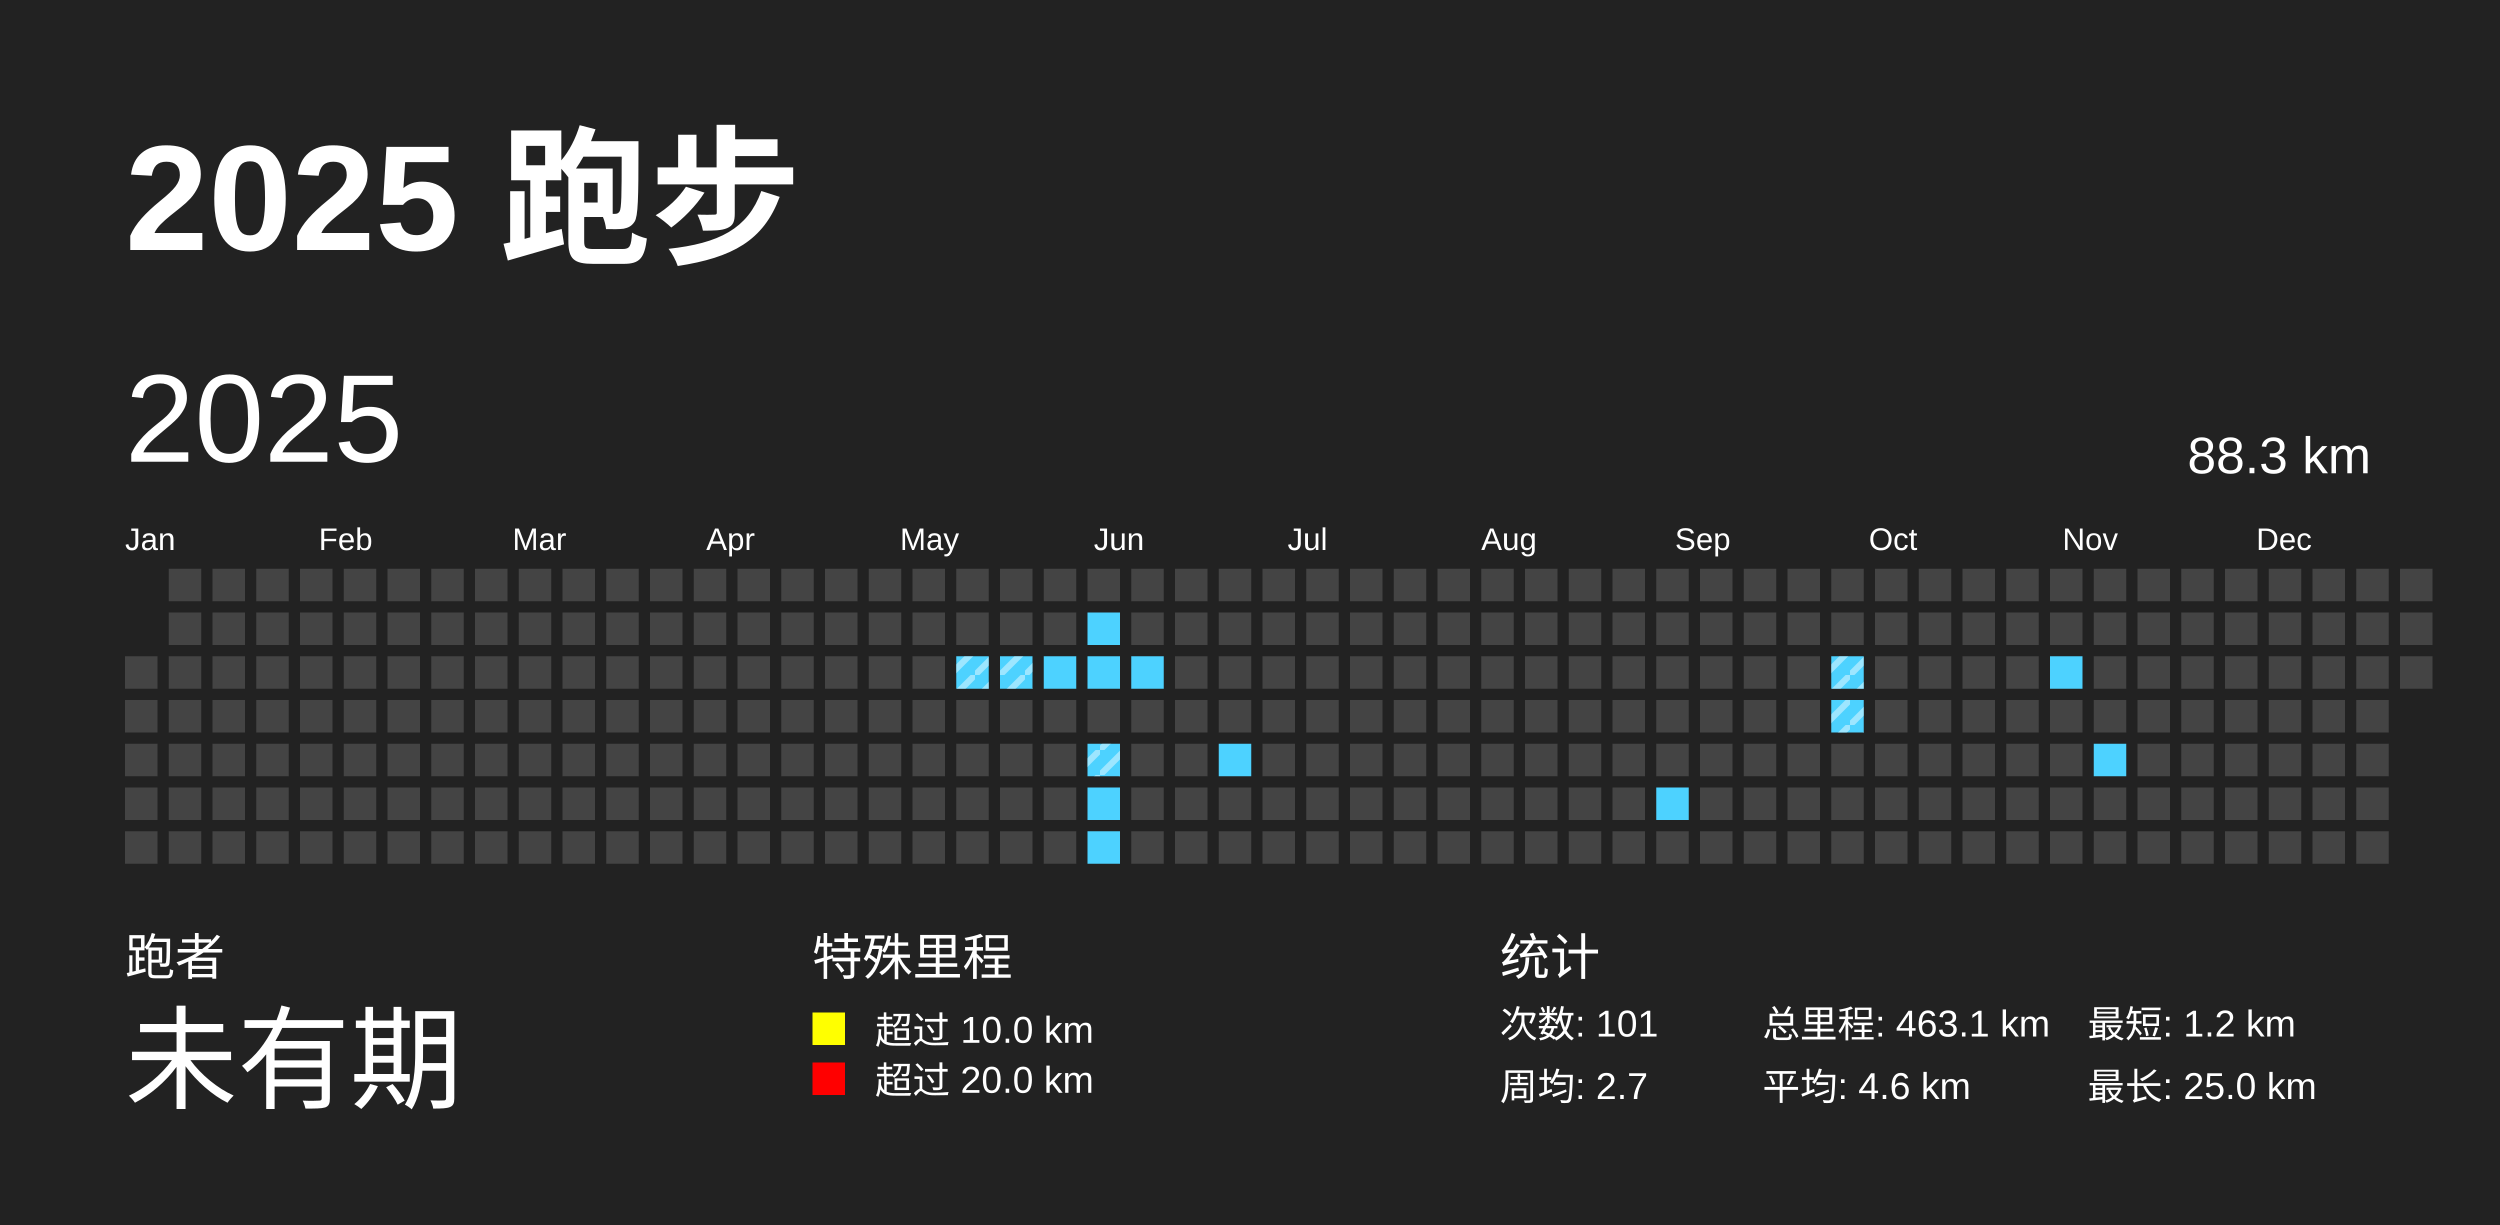
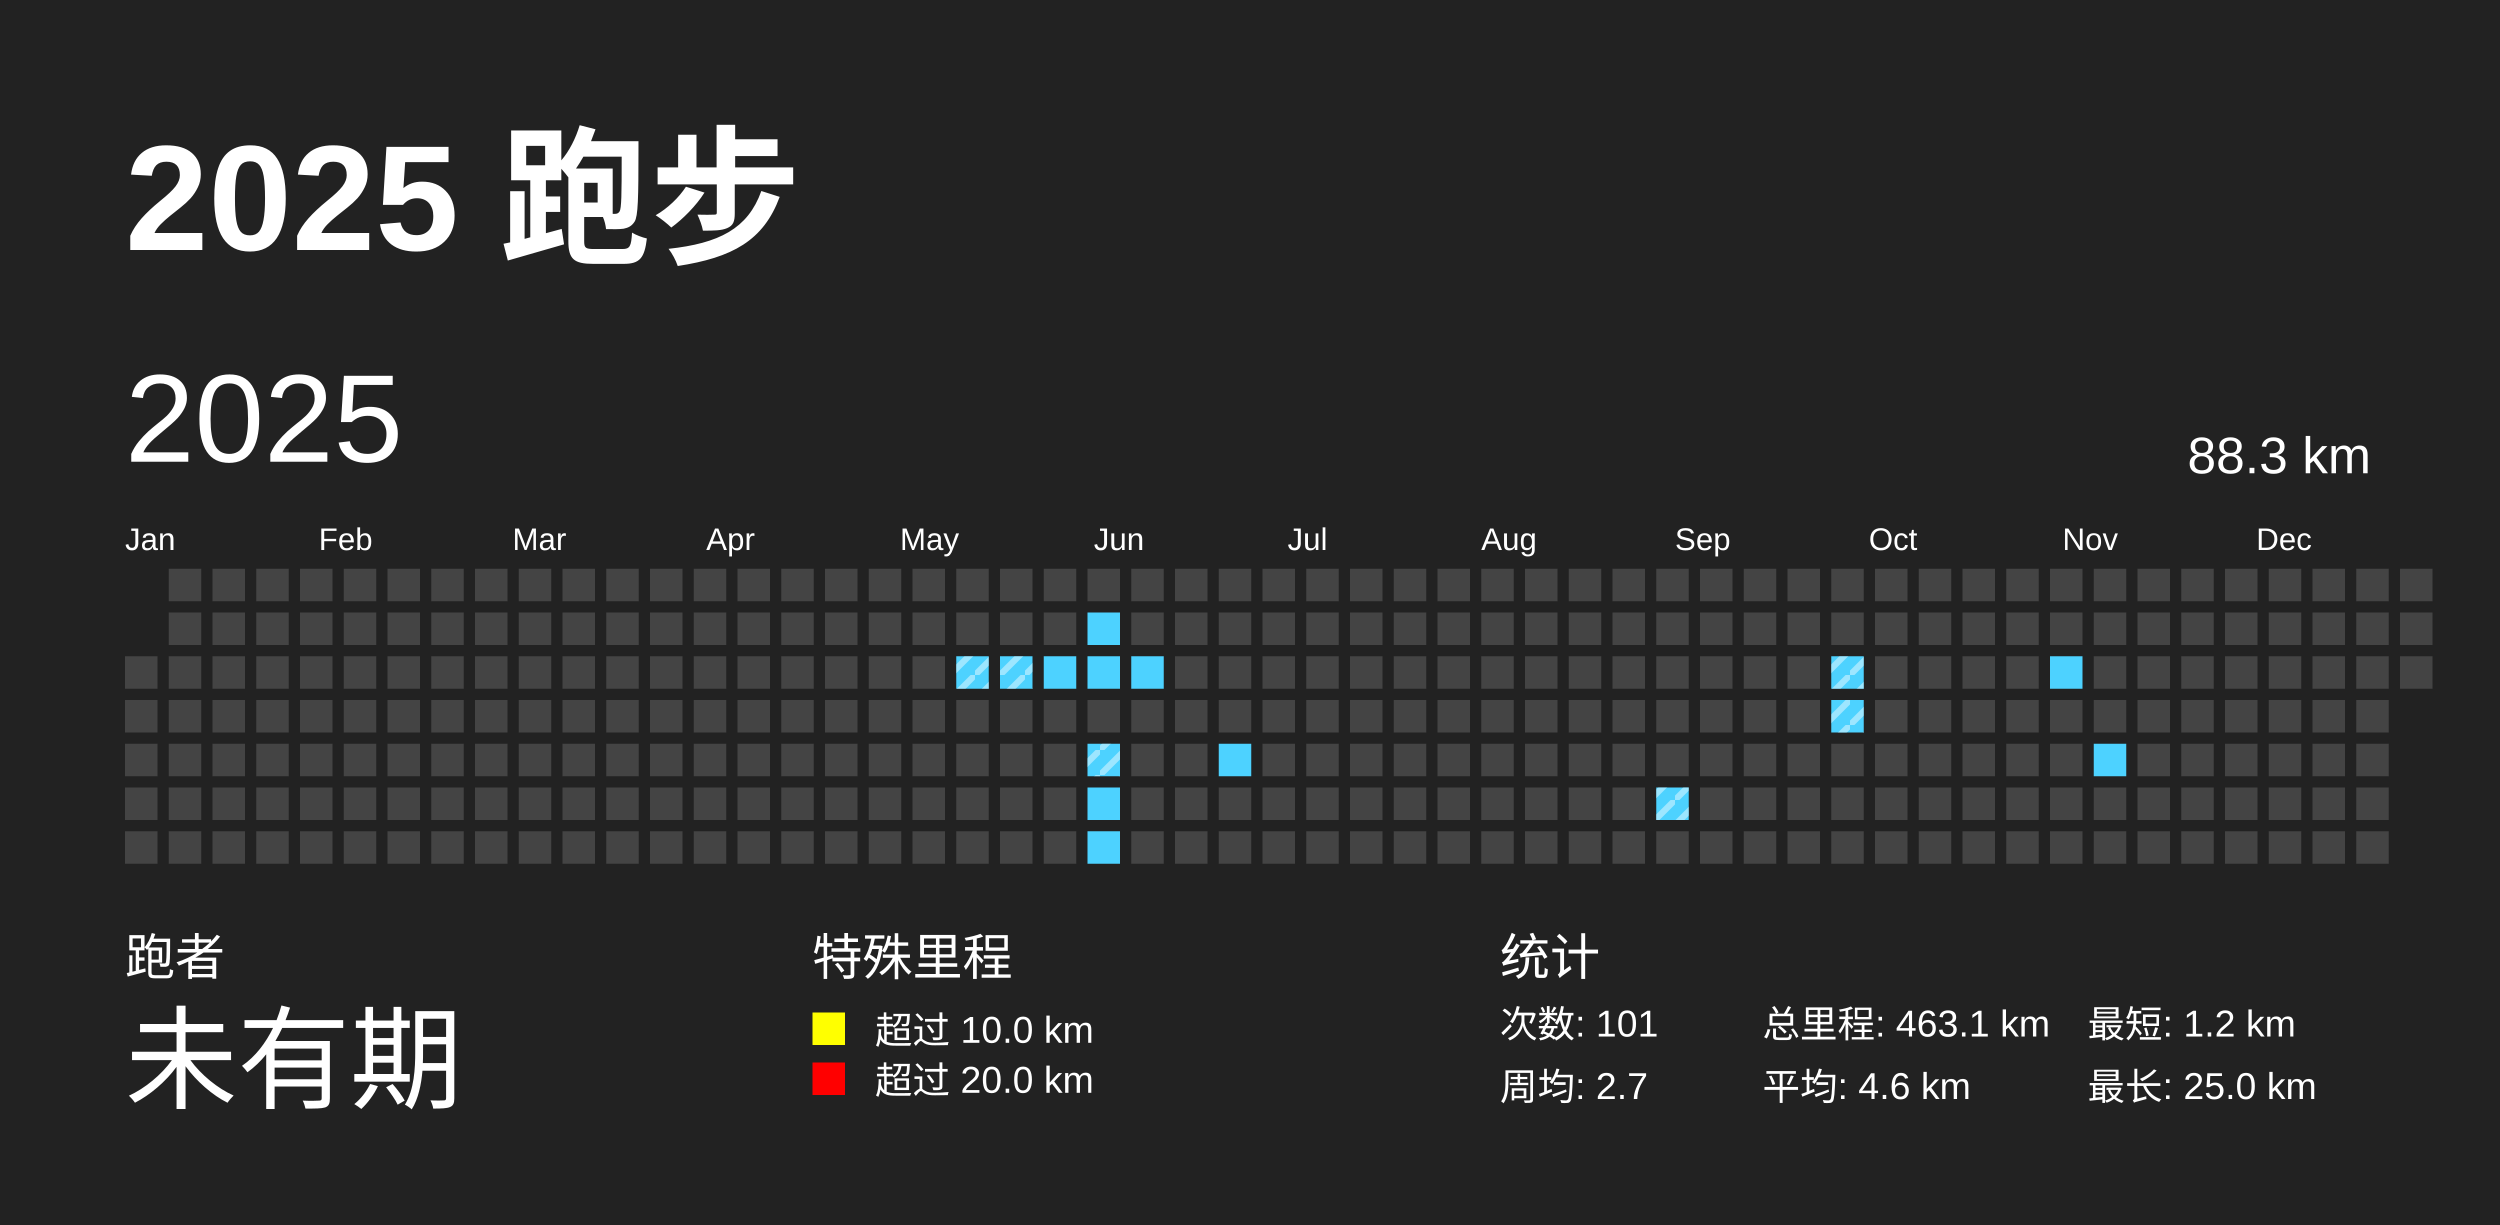
<svg xmlns="http://www.w3.org/2000/svg" baseProfile="full" height="98mm" version="1.1" viewBox="0,0,200,98" width="200mm">
  <defs>
    <pattern height="2" id="indoor-stripe" patternUnits="userSpaceOnUse" width="2">
      <line stroke="white" stroke-opacity="0.45" stroke-width="0.5" x1="0" x2="2" y1="2" y2="0" />
    </pattern>
  </defs>
  <rect fill="#222222" height="98" width="200" x="0" y="0" />
  <text fill="#FFFFFF" style="font-size:12px; font-family:Arial; font-weight:bold;" x="10" y="20">2025 跑步</text>
  <text fill="#FFFFFF" style="font-size:4px; font-family:Arial" x="10" y="78">跑者</text>
  <text fill="#FFFFFF" style="font-size:9px; font-family:Arial" x="10" y="88">未有期</text>
  <text fill="#FFFFFF" style="font-size:4px; font-family:Arial" x="65" y="78">特殊里程</text>
  <rect fill="yellow" height="2.6" width="2.6" x="65" y="81" />
  <text fill="#FFFFFF" style="font-size:3px; font-family:Arial" x="70" y="83.5">超过 10.0 km</text>
  <rect fill="red" height="2.6" width="2.6" x="65" y="85" />
  <text fill="#FFFFFF" style="font-size:3px; font-family:Arial" x="70" y="87.5">超过 20.0 km</text>
  <text fill="#FFFFFF" style="font-size:4px; font-family:Arial" x="120" y="78">统计</text>
  <text fill="#FFFFFF" style="font-size:3px; font-family:Arial" x="120" y="83">次数: 101</text>
  <text fill="#FFFFFF" style="font-size:3px; font-family:Arial" x="120" y="88">周均: 2.7</text>
  <text fill="#FFFFFF" style="font-size:3px; font-family:Arial" x="141" y="83">总里程: 463.1 km</text>
  <text fill="#FFFFFF" style="font-size:3px; font-family:Arial" x="141" y="88">平均: 4.6 km</text>
  <text fill="#FFFFFF" style="font-size:3px; font-family:Arial" x="167" y="83">最短: 1.2 km</text>
  <text fill="#FFFFFF" style="font-size:3px; font-family:Arial" x="167" y="88">最长: 25.0 km</text>
  <text dominant-baseline="hanging" fill="#FFFFFF" style="font-size:10.0px; font-family:Arial;" x="10" y="30">2025</text>
  <text dominant-baseline="hanging" fill="#FFFFFF" style="font-size:4.125px; font-family:Arial;" x="175" y="35">88.3 km</text>
  <text fill="#FFFFFF" style="font-size:2.5px; font-family:Arial" x="10.0" y="44">Jan</text>
  <text fill="#FFFFFF" style="font-size:2.5px; font-family:Arial" x="25.5" y="44">Feb</text>
  <text fill="#FFFFFF" style="font-size:2.5px; font-family:Arial" x="41.0" y="44">Mar</text>
  <text fill="#FFFFFF" style="font-size:2.5px; font-family:Arial" x="56.5" y="44">Apr</text>
  <text fill="#FFFFFF" style="font-size:2.5px; font-family:Arial" x="72.0" y="44">May</text>
  <text fill="#FFFFFF" style="font-size:2.5px; font-family:Arial" x="87.5" y="44">Jun</text>
  <text fill="#FFFFFF" style="font-size:2.5px; font-family:Arial" x="103.0" y="44">Jul</text>
  <text fill="#FFFFFF" style="font-size:2.5px; font-family:Arial" x="118.5" y="44">Aug</text>
  <text fill="#FFFFFF" style="font-size:2.5px; font-family:Arial" x="134.0" y="44">Sep</text>
  <text fill="#FFFFFF" style="font-size:2.5px; font-family:Arial" x="149.5" y="44">Oct</text>
  <text fill="#FFFFFF" style="font-size:2.5px; font-family:Arial" x="165.0" y="44">Nov</text>
  <text fill="#FFFFFF" style="font-size:2.5px; font-family:Arial" x="180.5" y="44">Dec</text>
  <rect fill="#444444" height="2.6" width="2.6" x="10.0" y="52.5" />
  <rect fill="#444444" height="2.6" width="2.6" x="10.0" y="56.0" />
  <rect fill="#444444" height="2.6" width="2.6" x="10.0" y="59.5" />
  <rect fill="#444444" height="2.6" width="2.6" x="10.0" y="63.0" />
  <rect fill="#444444" height="2.6" width="2.6" x="10.0" y="66.5" />
  <rect fill="#444444" height="2.6" width="2.6" x="13.5" y="45.5" />
  <rect fill="#444444" height="2.6" width="2.6" x="13.5" y="49.0" />
  <rect fill="#444444" height="2.6" width="2.6" x="13.5" y="52.5" />
  <rect fill="#444444" height="2.6" width="2.6" x="13.5" y="56.0" />
  <rect fill="#444444" height="2.6" width="2.6" x="13.5" y="59.5" />
  <rect fill="#444444" height="2.6" width="2.6" x="13.5" y="63.0" />
  <rect fill="#444444" height="2.6" width="2.6" x="13.5" y="66.5" />
  <rect fill="#444444" height="2.6" width="2.6" x="17.0" y="45.5" />
  <rect fill="#444444" height="2.6" width="2.6" x="17.0" y="49.0" />
  <rect fill="#444444" height="2.6" width="2.6" x="17.0" y="52.5" />
  <rect fill="#444444" height="2.6" width="2.6" x="17.0" y="56.0" />
  <rect fill="#444444" height="2.6" width="2.6" x="17.0" y="59.5" />
  <rect fill="#444444" height="2.6" width="2.6" x="17.0" y="63.0" />
  <rect fill="#444444" height="2.6" width="2.6" x="17.0" y="66.5" />
  <rect fill="#444444" height="2.6" width="2.6" x="20.5" y="45.5" />
  <rect fill="#444444" height="2.6" width="2.6" x="20.5" y="49.0" />
  <rect fill="#444444" height="2.6" width="2.6" x="20.5" y="52.5" />
  <rect fill="#444444" height="2.6" width="2.6" x="20.5" y="56.0" />
  <rect fill="#444444" height="2.6" width="2.6" x="20.5" y="59.5" />
  <rect fill="#444444" height="2.6" width="2.6" x="20.5" y="63.0" />
  <rect fill="#444444" height="2.6" width="2.6" x="20.5" y="66.5" />
  <rect fill="#444444" height="2.6" width="2.6" x="24.0" y="45.5" />
  <rect fill="#444444" height="2.6" width="2.6" x="24.0" y="49.0" />
  <rect fill="#444444" height="2.6" width="2.6" x="24.0" y="52.5" />
  <rect fill="#444444" height="2.6" width="2.6" x="24.0" y="56.0" />
  <rect fill="#444444" height="2.6" width="2.6" x="24.0" y="59.5" />
  <rect fill="#444444" height="2.6" width="2.6" x="24.0" y="63.0" />
  <rect fill="#444444" height="2.6" width="2.6" x="24.0" y="66.5" />
  <rect fill="#444444" height="2.6" width="2.6" x="27.5" y="45.5" />
  <rect fill="#444444" height="2.6" width="2.6" x="27.5" y="49.0" />
  <rect fill="#444444" height="2.6" width="2.6" x="27.5" y="52.5" />
  <rect fill="#444444" height="2.6" width="2.6" x="27.5" y="56.0" />
  <rect fill="#444444" height="2.6" width="2.6" x="27.5" y="59.5" />
  <rect fill="#444444" height="2.6" width="2.6" x="27.5" y="63.0" />
  <rect fill="#444444" height="2.6" width="2.6" x="27.5" y="66.5" />
  <rect fill="#444444" height="2.6" width="2.6" x="31.0" y="45.5" />
  <rect fill="#444444" height="2.6" width="2.6" x="31.0" y="49.0" />
  <rect fill="#444444" height="2.6" width="2.6" x="31.0" y="52.5" />
  <rect fill="#444444" height="2.6" width="2.6" x="31.0" y="56.0" />
  <rect fill="#444444" height="2.6" width="2.6" x="31.0" y="59.5" />
  <rect fill="#444444" height="2.6" width="2.6" x="31.0" y="63.0" />
  <rect fill="#444444" height="2.6" width="2.6" x="31.0" y="66.5" />
  <rect fill="#444444" height="2.6" width="2.6" x="34.5" y="45.5" />
  <rect fill="#444444" height="2.6" width="2.6" x="34.5" y="49.0" />
  <rect fill="#444444" height="2.6" width="2.6" x="34.5" y="52.5" />
  <rect fill="#444444" height="2.6" width="2.6" x="34.5" y="56.0" />
  <rect fill="#444444" height="2.6" width="2.6" x="34.5" y="59.5" />
  <rect fill="#444444" height="2.6" width="2.6" x="34.5" y="63.0" />
  <rect fill="#444444" height="2.6" width="2.6" x="34.5" y="66.5" />
  <rect fill="#444444" height="2.6" width="2.6" x="38.0" y="45.5" />
  <rect fill="#444444" height="2.6" width="2.6" x="38.0" y="49.0" />
  <rect fill="#444444" height="2.6" width="2.6" x="38.0" y="52.5" />
  <rect fill="#444444" height="2.6" width="2.6" x="38.0" y="56.0" />
  <rect fill="#444444" height="2.6" width="2.6" x="38.0" y="59.5" />
  <rect fill="#444444" height="2.6" width="2.6" x="38.0" y="63.0" />
  <rect fill="#444444" height="2.6" width="2.6" x="38.0" y="66.5" />
  <rect fill="#444444" height="2.6" width="2.6" x="41.5" y="45.5" />
  <rect fill="#444444" height="2.6" width="2.6" x="41.5" y="49.0" />
  <rect fill="#444444" height="2.6" width="2.6" x="41.5" y="52.5" />
  <rect fill="#444444" height="2.6" width="2.6" x="41.5" y="56.0" />
  <rect fill="#444444" height="2.6" width="2.6" x="41.5" y="59.5" />
  <rect fill="#444444" height="2.6" width="2.6" x="41.5" y="63.0" />
  <rect fill="#444444" height="2.6" width="2.6" x="41.5" y="66.5" />
  <rect fill="#444444" height="2.6" width="2.6" x="45.0" y="45.5" />
  <rect fill="#444444" height="2.6" width="2.6" x="45.0" y="49.0" />
  <rect fill="#444444" height="2.6" width="2.6" x="45.0" y="52.5" />
  <rect fill="#444444" height="2.6" width="2.6" x="45.0" y="56.0" />
  <rect fill="#444444" height="2.6" width="2.6" x="45.0" y="59.5" />
  <rect fill="#444444" height="2.6" width="2.6" x="45.0" y="63.0" />
  <rect fill="#444444" height="2.6" width="2.6" x="45.0" y="66.5" />
  <rect fill="#444444" height="2.6" width="2.6" x="48.5" y="45.5" />
  <rect fill="#444444" height="2.6" width="2.6" x="48.5" y="49.0" />
  <rect fill="#444444" height="2.6" width="2.6" x="48.5" y="52.5" />
  <rect fill="#444444" height="2.6" width="2.6" x="48.5" y="56.0" />
  <rect fill="#444444" height="2.6" width="2.6" x="48.5" y="59.5" />
  <rect fill="#444444" height="2.6" width="2.6" x="48.5" y="63.0" />
  <rect fill="#444444" height="2.6" width="2.6" x="48.5" y="66.5" />
  <rect fill="#444444" height="2.6" width="2.6" x="52.0" y="45.5" />
  <rect fill="#444444" height="2.6" width="2.6" x="52.0" y="49.0" />
  <rect fill="#444444" height="2.6" width="2.6" x="52.0" y="52.5" />
  <rect fill="#444444" height="2.6" width="2.6" x="52.0" y="56.0" />
  <rect fill="#444444" height="2.6" width="2.6" x="52.0" y="59.5" />
  <rect fill="#444444" height="2.6" width="2.6" x="52.0" y="63.0" />
  <rect fill="#444444" height="2.6" width="2.6" x="52.0" y="66.5" />
  <rect fill="#444444" height="2.6" width="2.6" x="55.5" y="45.5" />
  <rect fill="#444444" height="2.6" width="2.6" x="55.5" y="49.0" />
  <rect fill="#444444" height="2.6" width="2.6" x="55.5" y="52.5" />
  <rect fill="#444444" height="2.6" width="2.6" x="55.5" y="56.0" />
  <rect fill="#444444" height="2.6" width="2.6" x="55.5" y="59.5" />
  <rect fill="#444444" height="2.6" width="2.6" x="55.5" y="63.0" />
  <rect fill="#444444" height="2.6" width="2.6" x="55.5" y="66.5" />
  <rect fill="#444444" height="2.6" width="2.6" x="59.0" y="45.5" />
  <rect fill="#444444" height="2.6" width="2.6" x="59.0" y="49.0" />
  <rect fill="#444444" height="2.6" width="2.6" x="59.0" y="52.5" />
  <rect fill="#444444" height="2.6" width="2.6" x="59.0" y="56.0" />
  <rect fill="#444444" height="2.6" width="2.6" x="59.0" y="59.5" />
  <rect fill="#444444" height="2.6" width="2.6" x="59.0" y="63.0" />
  <rect fill="#444444" height="2.6" width="2.6" x="59.0" y="66.5" />
  <rect fill="#444444" height="2.6" width="2.6" x="62.5" y="45.5" />
  <rect fill="#444444" height="2.6" width="2.6" x="62.5" y="49.0" />
  <rect fill="#444444" height="2.6" width="2.6" x="62.5" y="52.5" />
  <rect fill="#444444" height="2.6" width="2.6" x="62.5" y="56.0" />
  <rect fill="#444444" height="2.6" width="2.6" x="62.5" y="59.5" />
  <rect fill="#444444" height="2.6" width="2.6" x="62.5" y="63.0" />
  <rect fill="#444444" height="2.6" width="2.6" x="62.5" y="66.5" />
  <rect fill="#444444" height="2.6" width="2.6" x="66.0" y="45.5" />
  <rect fill="#444444" height="2.6" width="2.6" x="66.0" y="49.0" />
  <rect fill="#444444" height="2.6" width="2.6" x="66.0" y="52.5" />
  <rect fill="#444444" height="2.6" width="2.6" x="66.0" y="56.0" />
  <rect fill="#444444" height="2.6" width="2.6" x="66.0" y="59.5" />
  <rect fill="#444444" height="2.6" width="2.6" x="66.0" y="63.0" />
  <rect fill="#444444" height="2.6" width="2.6" x="66.0" y="66.5" />
  <rect fill="#444444" height="2.6" width="2.6" x="69.5" y="45.5" />
  <rect fill="#444444" height="2.6" width="2.6" x="69.5" y="49.0" />
  <rect fill="#444444" height="2.6" width="2.6" x="69.5" y="52.5" />
  <rect fill="#444444" height="2.6" width="2.6" x="69.5" y="56.0" />
  <rect fill="#444444" height="2.6" width="2.6" x="69.5" y="59.5" />
  <rect fill="#444444" height="2.6" width="2.6" x="69.5" y="63.0" />
  <rect fill="#444444" height="2.6" width="2.6" x="69.5" y="66.5" />
  <rect fill="#444444" height="2.6" width="2.6" x="73.0" y="45.5" />
  <rect fill="#444444" height="2.6" width="2.6" x="73.0" y="49.0" />
  <rect fill="#444444" height="2.6" width="2.6" x="73.0" y="52.5" />
  <rect fill="#444444" height="2.6" width="2.6" x="73.0" y="56.0" />
  <rect fill="#444444" height="2.6" width="2.6" x="73.0" y="59.5" />
  <rect fill="#444444" height="2.6" width="2.6" x="73.0" y="63.0" />
  <rect fill="#444444" height="2.6" width="2.6" x="73.0" y="66.5" />
  <rect fill="#444444" height="2.6" width="2.6" x="76.5" y="45.5" />
  <rect fill="#444444" height="2.6" width="2.6" x="76.5" y="49.0" />
  <rect fill="#4DD2FF" height="2.6" width="2.6" x="76.5" y="52.5" />
  <rect fill="url(#indoor-stripe)" height="2.6" width="2.6" x="76.5" y="52.5" />
  <rect fill="#444444" height="2.6" width="2.6" x="76.5" y="56.0" />
  <rect fill="#444444" height="2.6" width="2.6" x="76.5" y="59.5" />
  <rect fill="#444444" height="2.6" width="2.6" x="76.5" y="63.0" />
  <rect fill="#444444" height="2.6" width="2.6" x="76.5" y="66.5" />
  <rect fill="#444444" height="2.6" width="2.6" x="80.0" y="45.5" />
  <rect fill="#444444" height="2.6" width="2.6" x="80.0" y="49.0" />
  <rect fill="#4DD2FF" height="2.6" width="2.6" x="80.0" y="52.5" />
  <rect fill="url(#indoor-stripe)" height="2.6" width="2.6" x="80.0" y="52.5" />
  <rect fill="#444444" height="2.6" width="2.6" x="80.0" y="56.0" />
  <rect fill="#444444" height="2.6" width="2.6" x="80.0" y="59.5" />
  <rect fill="#444444" height="2.6" width="2.6" x="80.0" y="63.0" />
  <rect fill="#444444" height="2.6" width="2.6" x="80.0" y="66.5" />
  <rect fill="#444444" height="2.6" width="2.6" x="83.5" y="45.5" />
  <rect fill="#444444" height="2.6" width="2.6" x="83.5" y="49.0" />
  <rect fill="#4DD2FF" height="2.6" width="2.6" x="83.5" y="52.5" />
  <rect fill="#444444" height="2.6" width="2.6" x="83.5" y="56.0" />
  <rect fill="#444444" height="2.6" width="2.6" x="83.5" y="59.5" />
  <rect fill="#444444" height="2.6" width="2.6" x="83.5" y="63.0" />
  <rect fill="#444444" height="2.6" width="2.6" x="83.5" y="66.5" />
  <rect fill="#444444" height="2.6" width="2.6" x="87.0" y="45.5" />
  <rect fill="#4DD2FF" height="2.6" width="2.6" x="87.0" y="49.0" />
  <rect fill="#4DD2FF" height="2.6" width="2.6" x="87.0" y="52.5" />
  <rect fill="#444444" height="2.6" width="2.6" x="87.0" y="56.0" />
  <rect fill="#4DD2FF" height="2.6" width="2.6" x="87.0" y="59.5" />
  <rect fill="url(#indoor-stripe)" height="2.6" width="2.6" x="87.0" y="59.5" />
  <rect fill="#4DD2FF" height="2.6" width="2.6" x="87.0" y="63.0" />
  <rect fill="#4DD2FF" height="2.6" width="2.6" x="87.0" y="66.5" />
  <rect fill="#444444" height="2.6" width="2.6" x="90.5" y="45.5" />
  <rect fill="#444444" height="2.6" width="2.6" x="90.5" y="49.0" />
  <rect fill="#4DD2FF" height="2.6" width="2.6" x="90.5" y="52.5" />
  <rect fill="#444444" height="2.6" width="2.6" x="90.5" y="56.0" />
  <rect fill="#444444" height="2.6" width="2.6" x="90.5" y="59.5" />
  <rect fill="#444444" height="2.6" width="2.6" x="90.5" y="63.0" />
  <rect fill="#444444" height="2.6" width="2.6" x="90.5" y="66.5" />
  <rect fill="#444444" height="2.6" width="2.6" x="94.0" y="45.5" />
  <rect fill="#444444" height="2.6" width="2.6" x="94.0" y="49.0" />
  <rect fill="#444444" height="2.6" width="2.6" x="94.0" y="52.5" />
  <rect fill="#444444" height="2.6" width="2.6" x="94.0" y="56.0" />
  <rect fill="#444444" height="2.6" width="2.6" x="94.0" y="59.5" />
  <rect fill="#444444" height="2.6" width="2.6" x="94.0" y="63.0" />
  <rect fill="#444444" height="2.6" width="2.6" x="94.0" y="66.5" />
  <rect fill="#444444" height="2.6" width="2.6" x="97.5" y="45.5" />
  <rect fill="#444444" height="2.6" width="2.6" x="97.5" y="49.0" />
  <rect fill="#444444" height="2.6" width="2.6" x="97.5" y="52.5" />
  <rect fill="#444444" height="2.6" width="2.6" x="97.5" y="56.0" />
  <rect fill="#4DD2FF" height="2.6" width="2.6" x="97.5" y="59.5" />
  <rect fill="#444444" height="2.6" width="2.6" x="97.5" y="63.0" />
  <rect fill="#444444" height="2.6" width="2.6" x="97.5" y="66.5" />
  <rect fill="#444444" height="2.6" width="2.6" x="101.0" y="45.5" />
  <rect fill="#444444" height="2.6" width="2.6" x="101.0" y="49.0" />
  <rect fill="#444444" height="2.6" width="2.6" x="101.0" y="52.5" />
  <rect fill="#444444" height="2.6" width="2.6" x="101.0" y="56.0" />
  <rect fill="#444444" height="2.6" width="2.6" x="101.0" y="59.5" />
  <rect fill="#444444" height="2.6" width="2.6" x="101.0" y="63.0" />
  <rect fill="#444444" height="2.6" width="2.6" x="101.0" y="66.5" />
  <rect fill="#444444" height="2.6" width="2.6" x="104.5" y="45.5" />
  <rect fill="#444444" height="2.6" width="2.6" x="104.5" y="49.0" />
  <rect fill="#444444" height="2.6" width="2.6" x="104.5" y="52.5" />
  <rect fill="#444444" height="2.6" width="2.6" x="104.5" y="56.0" />
  <rect fill="#444444" height="2.6" width="2.6" x="104.5" y="59.5" />
  <rect fill="#444444" height="2.6" width="2.6" x="104.5" y="63.0" />
  <rect fill="#444444" height="2.6" width="2.6" x="104.5" y="66.5" />
  <rect fill="#444444" height="2.6" width="2.6" x="108.0" y="45.5" />
  <rect fill="#444444" height="2.6" width="2.6" x="108.0" y="49.0" />
  <rect fill="#444444" height="2.6" width="2.6" x="108.0" y="52.5" />
  <rect fill="#444444" height="2.6" width="2.6" x="108.0" y="56.0" />
  <rect fill="#444444" height="2.6" width="2.6" x="108.0" y="59.5" />
  <rect fill="#444444" height="2.6" width="2.6" x="108.0" y="63.0" />
  <rect fill="#444444" height="2.6" width="2.6" x="108.0" y="66.5" />
  <rect fill="#444444" height="2.6" width="2.6" x="111.5" y="45.5" />
  <rect fill="#444444" height="2.6" width="2.6" x="111.5" y="49.0" />
  <rect fill="#444444" height="2.6" width="2.6" x="111.5" y="52.5" />
  <rect fill="#444444" height="2.6" width="2.6" x="111.5" y="56.0" />
  <rect fill="#444444" height="2.6" width="2.6" x="111.5" y="59.5" />
  <rect fill="#444444" height="2.6" width="2.6" x="111.5" y="63.0" />
  <rect fill="#444444" height="2.6" width="2.6" x="111.5" y="66.5" />
  <rect fill="#444444" height="2.6" width="2.6" x="115.0" y="45.5" />
  <rect fill="#444444" height="2.6" width="2.6" x="115.0" y="49.0" />
  <rect fill="#444444" height="2.6" width="2.6" x="115.0" y="52.5" />
  <rect fill="#444444" height="2.6" width="2.6" x="115.0" y="56.0" />
  <rect fill="#444444" height="2.6" width="2.6" x="115.0" y="59.5" />
  <rect fill="#444444" height="2.6" width="2.6" x="115.0" y="63.0" />
  <rect fill="#444444" height="2.6" width="2.6" x="115.0" y="66.5" />
  <rect fill="#444444" height="2.6" width="2.6" x="118.5" y="45.5" />
  <rect fill="#444444" height="2.6" width="2.6" x="118.5" y="49.0" />
  <rect fill="#444444" height="2.6" width="2.6" x="118.5" y="52.5" />
  <rect fill="#444444" height="2.6" width="2.6" x="118.5" y="56.0" />
  <rect fill="#444444" height="2.6" width="2.6" x="118.5" y="59.5" />
  <rect fill="#444444" height="2.6" width="2.6" x="118.5" y="63.0" />
  <rect fill="#444444" height="2.6" width="2.6" x="118.5" y="66.5" />
  <rect fill="#444444" height="2.6" width="2.6" x="122.0" y="45.5" />
  <rect fill="#444444" height="2.6" width="2.6" x="122.0" y="49.0" />
  <rect fill="#444444" height="2.6" width="2.6" x="122.0" y="52.5" />
  <rect fill="#444444" height="2.6" width="2.6" x="122.0" y="56.0" />
  <rect fill="#444444" height="2.6" width="2.6" x="122.0" y="59.5" />
  <rect fill="#444444" height="2.6" width="2.6" x="122.0" y="63.0" />
  <rect fill="#444444" height="2.6" width="2.6" x="122.0" y="66.5" />
  <rect fill="#444444" height="2.6" width="2.6" x="125.5" y="45.5" />
  <rect fill="#444444" height="2.6" width="2.6" x="125.5" y="49.0" />
  <rect fill="#444444" height="2.6" width="2.6" x="125.5" y="52.5" />
  <rect fill="#444444" height="2.6" width="2.6" x="125.5" y="56.0" />
  <rect fill="#444444" height="2.6" width="2.6" x="125.5" y="59.5" />
  <rect fill="#444444" height="2.6" width="2.6" x="125.5" y="63.0" />
  <rect fill="#444444" height="2.6" width="2.6" x="125.5" y="66.5" />
  <rect fill="#444444" height="2.6" width="2.6" x="129.0" y="45.5" />
  <rect fill="#444444" height="2.6" width="2.6" x="129.0" y="49.0" />
  <rect fill="#444444" height="2.6" width="2.6" x="129.0" y="52.5" />
  <rect fill="#444444" height="2.6" width="2.6" x="129.0" y="56.0" />
  <rect fill="#444444" height="2.6" width="2.6" x="129.0" y="59.5" />
  <rect fill="#444444" height="2.6" width="2.6" x="129.0" y="63.0" />
  <rect fill="#444444" height="2.6" width="2.6" x="129.0" y="66.5" />
  <rect fill="#444444" height="2.6" width="2.6" x="132.5" y="45.5" />
  <rect fill="#444444" height="2.6" width="2.6" x="132.5" y="49.0" />
  <rect fill="#444444" height="2.6" width="2.6" x="132.5" y="52.5" />
  <rect fill="#444444" height="2.6" width="2.6" x="132.5" y="56.0" />
  <rect fill="#444444" height="2.6" width="2.6" x="132.5" y="59.5" />
  <rect fill="#4DD2FF" height="2.6" width="2.6" x="132.5" y="63.0" />
+   <rect fill="url(#indoor-stripe)" height="2.6" width="2.6" x="132.5" y="63.0" />
  <rect fill="#444444" height="2.6" width="2.6" x="132.5" y="66.5" />
  <rect fill="#444444" height="2.6" width="2.6" x="136.0" y="45.5" />
  <rect fill="#444444" height="2.6" width="2.6" x="136.0" y="49.0" />
  <rect fill="#444444" height="2.6" width="2.6" x="136.0" y="52.5" />
  <rect fill="#444444" height="2.6" width="2.6" x="136.0" y="56.0" />
  <rect fill="#444444" height="2.6" width="2.6" x="136.0" y="59.5" />
  <rect fill="#444444" height="2.6" width="2.6" x="136.0" y="63.0" />
  <rect fill="#444444" height="2.6" width="2.6" x="136.0" y="66.5" />
  <rect fill="#444444" height="2.6" width="2.6" x="139.5" y="45.5" />
  <rect fill="#444444" height="2.6" width="2.6" x="139.5" y="49.0" />
  <rect fill="#444444" height="2.6" width="2.6" x="139.5" y="52.5" />
  <rect fill="#444444" height="2.6" width="2.6" x="139.5" y="56.0" />
  <rect fill="#444444" height="2.6" width="2.6" x="139.5" y="59.5" />
  <rect fill="#444444" height="2.6" width="2.6" x="139.5" y="63.0" />
  <rect fill="#444444" height="2.6" width="2.6" x="139.5" y="66.5" />
  <rect fill="#444444" height="2.6" width="2.6" x="143.0" y="45.5" />
  <rect fill="#444444" height="2.6" width="2.6" x="143.0" y="49.0" />
  <rect fill="#444444" height="2.6" width="2.6" x="143.0" y="52.5" />
  <rect fill="#444444" height="2.6" width="2.6" x="143.0" y="56.0" />
  <rect fill="#444444" height="2.6" width="2.6" x="143.0" y="59.5" />
  <rect fill="#444444" height="2.6" width="2.6" x="143.0" y="63.0" />
  <rect fill="#444444" height="2.6" width="2.6" x="143.0" y="66.5" />
  <rect fill="#444444" height="2.6" width="2.6" x="146.5" y="45.5" />
  <rect fill="#444444" height="2.6" width="2.6" x="146.5" y="49.0" />
  <rect fill="#4DD2FF" height="2.6" width="2.6" x="146.5" y="52.5" />
  <rect fill="url(#indoor-stripe)" height="2.6" width="2.6" x="146.5" y="52.5" />
  <rect fill="#4DD2FF" height="2.6" width="2.6" x="146.5" y="56.0" />
  <rect fill="url(#indoor-stripe)" height="2.6" width="2.6" x="146.5" y="56.0" />
  <rect fill="#444444" height="2.6" width="2.6" x="146.5" y="59.5" />
  <rect fill="#444444" height="2.6" width="2.6" x="146.5" y="63.0" />
  <rect fill="#444444" height="2.6" width="2.6" x="146.5" y="66.5" />
  <rect fill="#444444" height="2.6" width="2.6" x="150.0" y="45.5" />
  <rect fill="#444444" height="2.6" width="2.6" x="150.0" y="49.0" />
  <rect fill="#444444" height="2.6" width="2.6" x="150.0" y="52.5" />
  <rect fill="#444444" height="2.6" width="2.6" x="150.0" y="56.0" />
  <rect fill="#444444" height="2.6" width="2.6" x="150.0" y="59.5" />
  <rect fill="#444444" height="2.6" width="2.6" x="150.0" y="63.0" />
  <rect fill="#444444" height="2.6" width="2.6" x="150.0" y="66.5" />
  <rect fill="#444444" height="2.6" width="2.6" x="153.5" y="45.5" />
  <rect fill="#444444" height="2.6" width="2.6" x="153.5" y="49.0" />
  <rect fill="#444444" height="2.6" width="2.6" x="153.5" y="52.5" />
  <rect fill="#444444" height="2.6" width="2.6" x="153.5" y="56.0" />
  <rect fill="#444444" height="2.6" width="2.6" x="153.5" y="59.5" />
  <rect fill="#444444" height="2.6" width="2.6" x="153.5" y="63.0" />
  <rect fill="#444444" height="2.6" width="2.6" x="153.5" y="66.5" />
  <rect fill="#444444" height="2.6" width="2.6" x="157.0" y="45.5" />
  <rect fill="#444444" height="2.6" width="2.6" x="157.0" y="49.0" />
  <rect fill="#444444" height="2.6" width="2.6" x="157.0" y="52.5" />
  <rect fill="#444444" height="2.6" width="2.6" x="157.0" y="56.0" />
  <rect fill="#444444" height="2.6" width="2.6" x="157.0" y="59.5" />
  <rect fill="#444444" height="2.6" width="2.6" x="157.0" y="63.0" />
  <rect fill="#444444" height="2.6" width="2.6" x="157.0" y="66.5" />
  <rect fill="#444444" height="2.6" width="2.6" x="160.5" y="45.5" />
  <rect fill="#444444" height="2.6" width="2.6" x="160.5" y="49.0" />
  <rect fill="#444444" height="2.6" width="2.6" x="160.5" y="52.5" />
  <rect fill="#444444" height="2.6" width="2.6" x="160.5" y="56.0" />
  <rect fill="#444444" height="2.6" width="2.6" x="160.5" y="59.5" />
  <rect fill="#444444" height="2.6" width="2.6" x="160.5" y="63.0" />
  <rect fill="#444444" height="2.6" width="2.6" x="160.5" y="66.5" />
  <rect fill="#444444" height="2.6" width="2.6" x="164.0" y="45.5" />
  <rect fill="#444444" height="2.6" width="2.6" x="164.0" y="49.0" />
  <rect fill="#4DD2FF" height="2.6" width="2.6" x="164.0" y="52.5" />
  <rect fill="#444444" height="2.6" width="2.6" x="164.0" y="56.0" />
  <rect fill="#444444" height="2.6" width="2.6" x="164.0" y="59.5" />
  <rect fill="#444444" height="2.6" width="2.6" x="164.0" y="63.0" />
  <rect fill="#444444" height="2.6" width="2.6" x="164.0" y="66.5" />
  <rect fill="#444444" height="2.6" width="2.6" x="167.5" y="45.5" />
  <rect fill="#444444" height="2.6" width="2.6" x="167.5" y="49.0" />
  <rect fill="#444444" height="2.6" width="2.6" x="167.5" y="52.5" />
  <rect fill="#444444" height="2.6" width="2.6" x="167.5" y="56.0" />
  <rect fill="#4DD2FF" height="2.6" width="2.6" x="167.5" y="59.5" />
  <rect fill="#444444" height="2.6" width="2.6" x="167.5" y="63.0" />
  <rect fill="#444444" height="2.6" width="2.6" x="167.5" y="66.5" />
  <rect fill="#444444" height="2.6" width="2.6" x="171.0" y="45.5" />
  <rect fill="#444444" height="2.6" width="2.6" x="171.0" y="49.0" />
  <rect fill="#444444" height="2.6" width="2.6" x="171.0" y="52.5" />
  <rect fill="#444444" height="2.6" width="2.6" x="171.0" y="56.0" />
  <rect fill="#444444" height="2.6" width="2.6" x="171.0" y="59.5" />
  <rect fill="#444444" height="2.6" width="2.6" x="171.0" y="63.0" />
  <rect fill="#444444" height="2.6" width="2.6" x="171.0" y="66.5" />
  <rect fill="#444444" height="2.6" width="2.6" x="174.5" y="45.5" />
  <rect fill="#444444" height="2.6" width="2.6" x="174.5" y="49.0" />
  <rect fill="#444444" height="2.6" width="2.6" x="174.5" y="52.5" />
  <rect fill="#444444" height="2.6" width="2.6" x="174.5" y="56.0" />
  <rect fill="#444444" height="2.6" width="2.6" x="174.5" y="59.5" />
  <rect fill="#444444" height="2.6" width="2.6" x="174.5" y="63.0" />
  <rect fill="#444444" height="2.6" width="2.6" x="174.5" y="66.5" />
  <rect fill="#444444" height="2.6" width="2.6" x="178.0" y="45.5" />
  <rect fill="#444444" height="2.6" width="2.6" x="178.0" y="49.0" />
  <rect fill="#444444" height="2.6" width="2.6" x="178.0" y="52.5" />
  <rect fill="#444444" height="2.6" width="2.6" x="178.0" y="56.0" />
  <rect fill="#444444" height="2.6" width="2.6" x="178.0" y="59.5" />
  <rect fill="#444444" height="2.6" width="2.6" x="178.0" y="63.0" />
  <rect fill="#444444" height="2.6" width="2.6" x="178.0" y="66.5" />
  <rect fill="#444444" height="2.6" width="2.6" x="181.5" y="45.5" />
  <rect fill="#444444" height="2.6" width="2.6" x="181.5" y="49.0" />
  <rect fill="#444444" height="2.6" width="2.6" x="181.5" y="52.5" />
  <rect fill="#444444" height="2.6" width="2.6" x="181.5" y="56.0" />
  <rect fill="#444444" height="2.6" width="2.6" x="181.5" y="59.5" />
  <rect fill="#444444" height="2.6" width="2.6" x="181.5" y="63.0" />
  <rect fill="#444444" height="2.6" width="2.6" x="181.5" y="66.5" />
  <rect fill="#444444" height="2.6" width="2.6" x="185.0" y="45.5" />
  <rect fill="#444444" height="2.6" width="2.6" x="185.0" y="49.0" />
  <rect fill="#444444" height="2.6" width="2.6" x="185.0" y="52.5" />
  <rect fill="#444444" height="2.6" width="2.6" x="185.0" y="56.0" />
  <rect fill="#444444" height="2.6" width="2.6" x="185.0" y="59.5" />
  <rect fill="#444444" height="2.6" width="2.6" x="185.0" y="63.0" />
  <rect fill="#444444" height="2.6" width="2.6" x="185.0" y="66.5" />
  <rect fill="#444444" height="2.6" width="2.6" x="188.5" y="45.5" />
  <rect fill="#444444" height="2.6" width="2.6" x="188.5" y="49.0" />
  <rect fill="#444444" height="2.6" width="2.6" x="188.5" y="52.5" />
  <rect fill="#444444" height="2.6" width="2.6" x="188.5" y="56.0" />
  <rect fill="#444444" height="2.6" width="2.6" x="188.5" y="59.5" />
  <rect fill="#444444" height="2.6" width="2.6" x="188.5" y="63.0" />
  <rect fill="#444444" height="2.6" width="2.6" x="188.5" y="66.5" />
  <rect fill="#444444" height="2.6" width="2.6" x="192.0" y="45.5" />
  <rect fill="#444444" height="2.6" width="2.6" x="192.0" y="49.0" />
  <rect fill="#444444" height="2.6" width="2.6" x="192.0" y="52.5" />
</svg>
